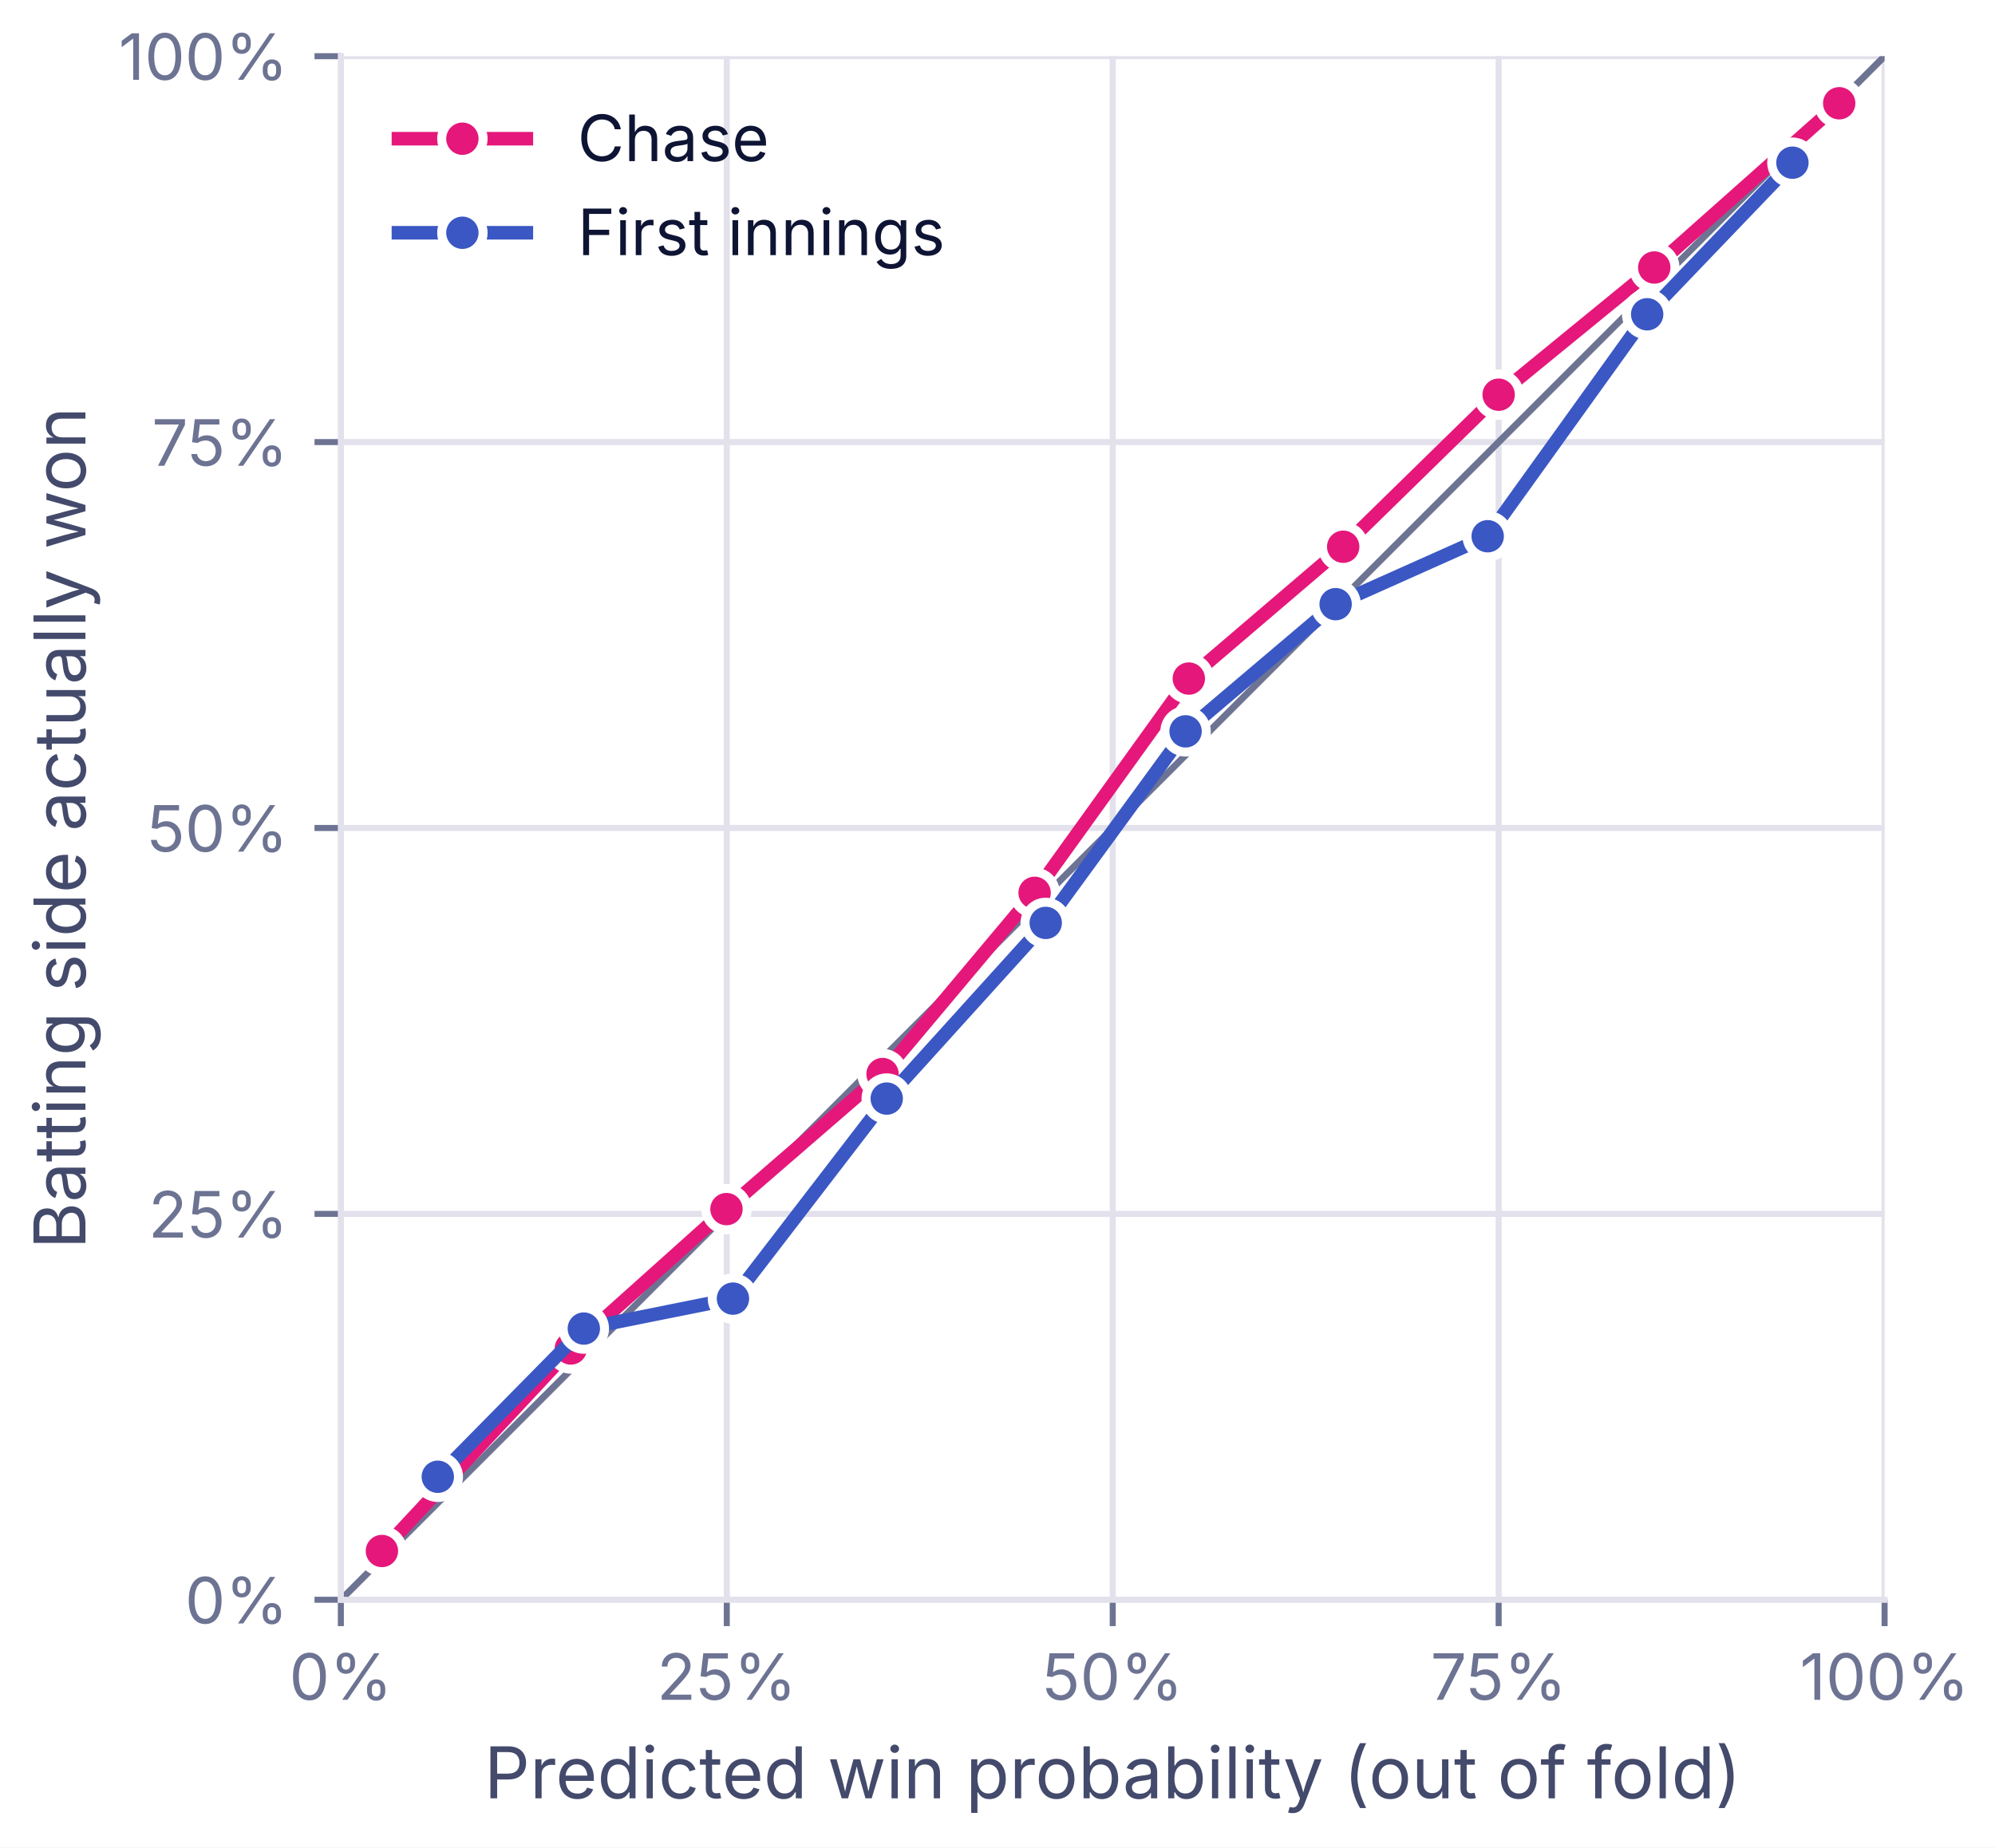
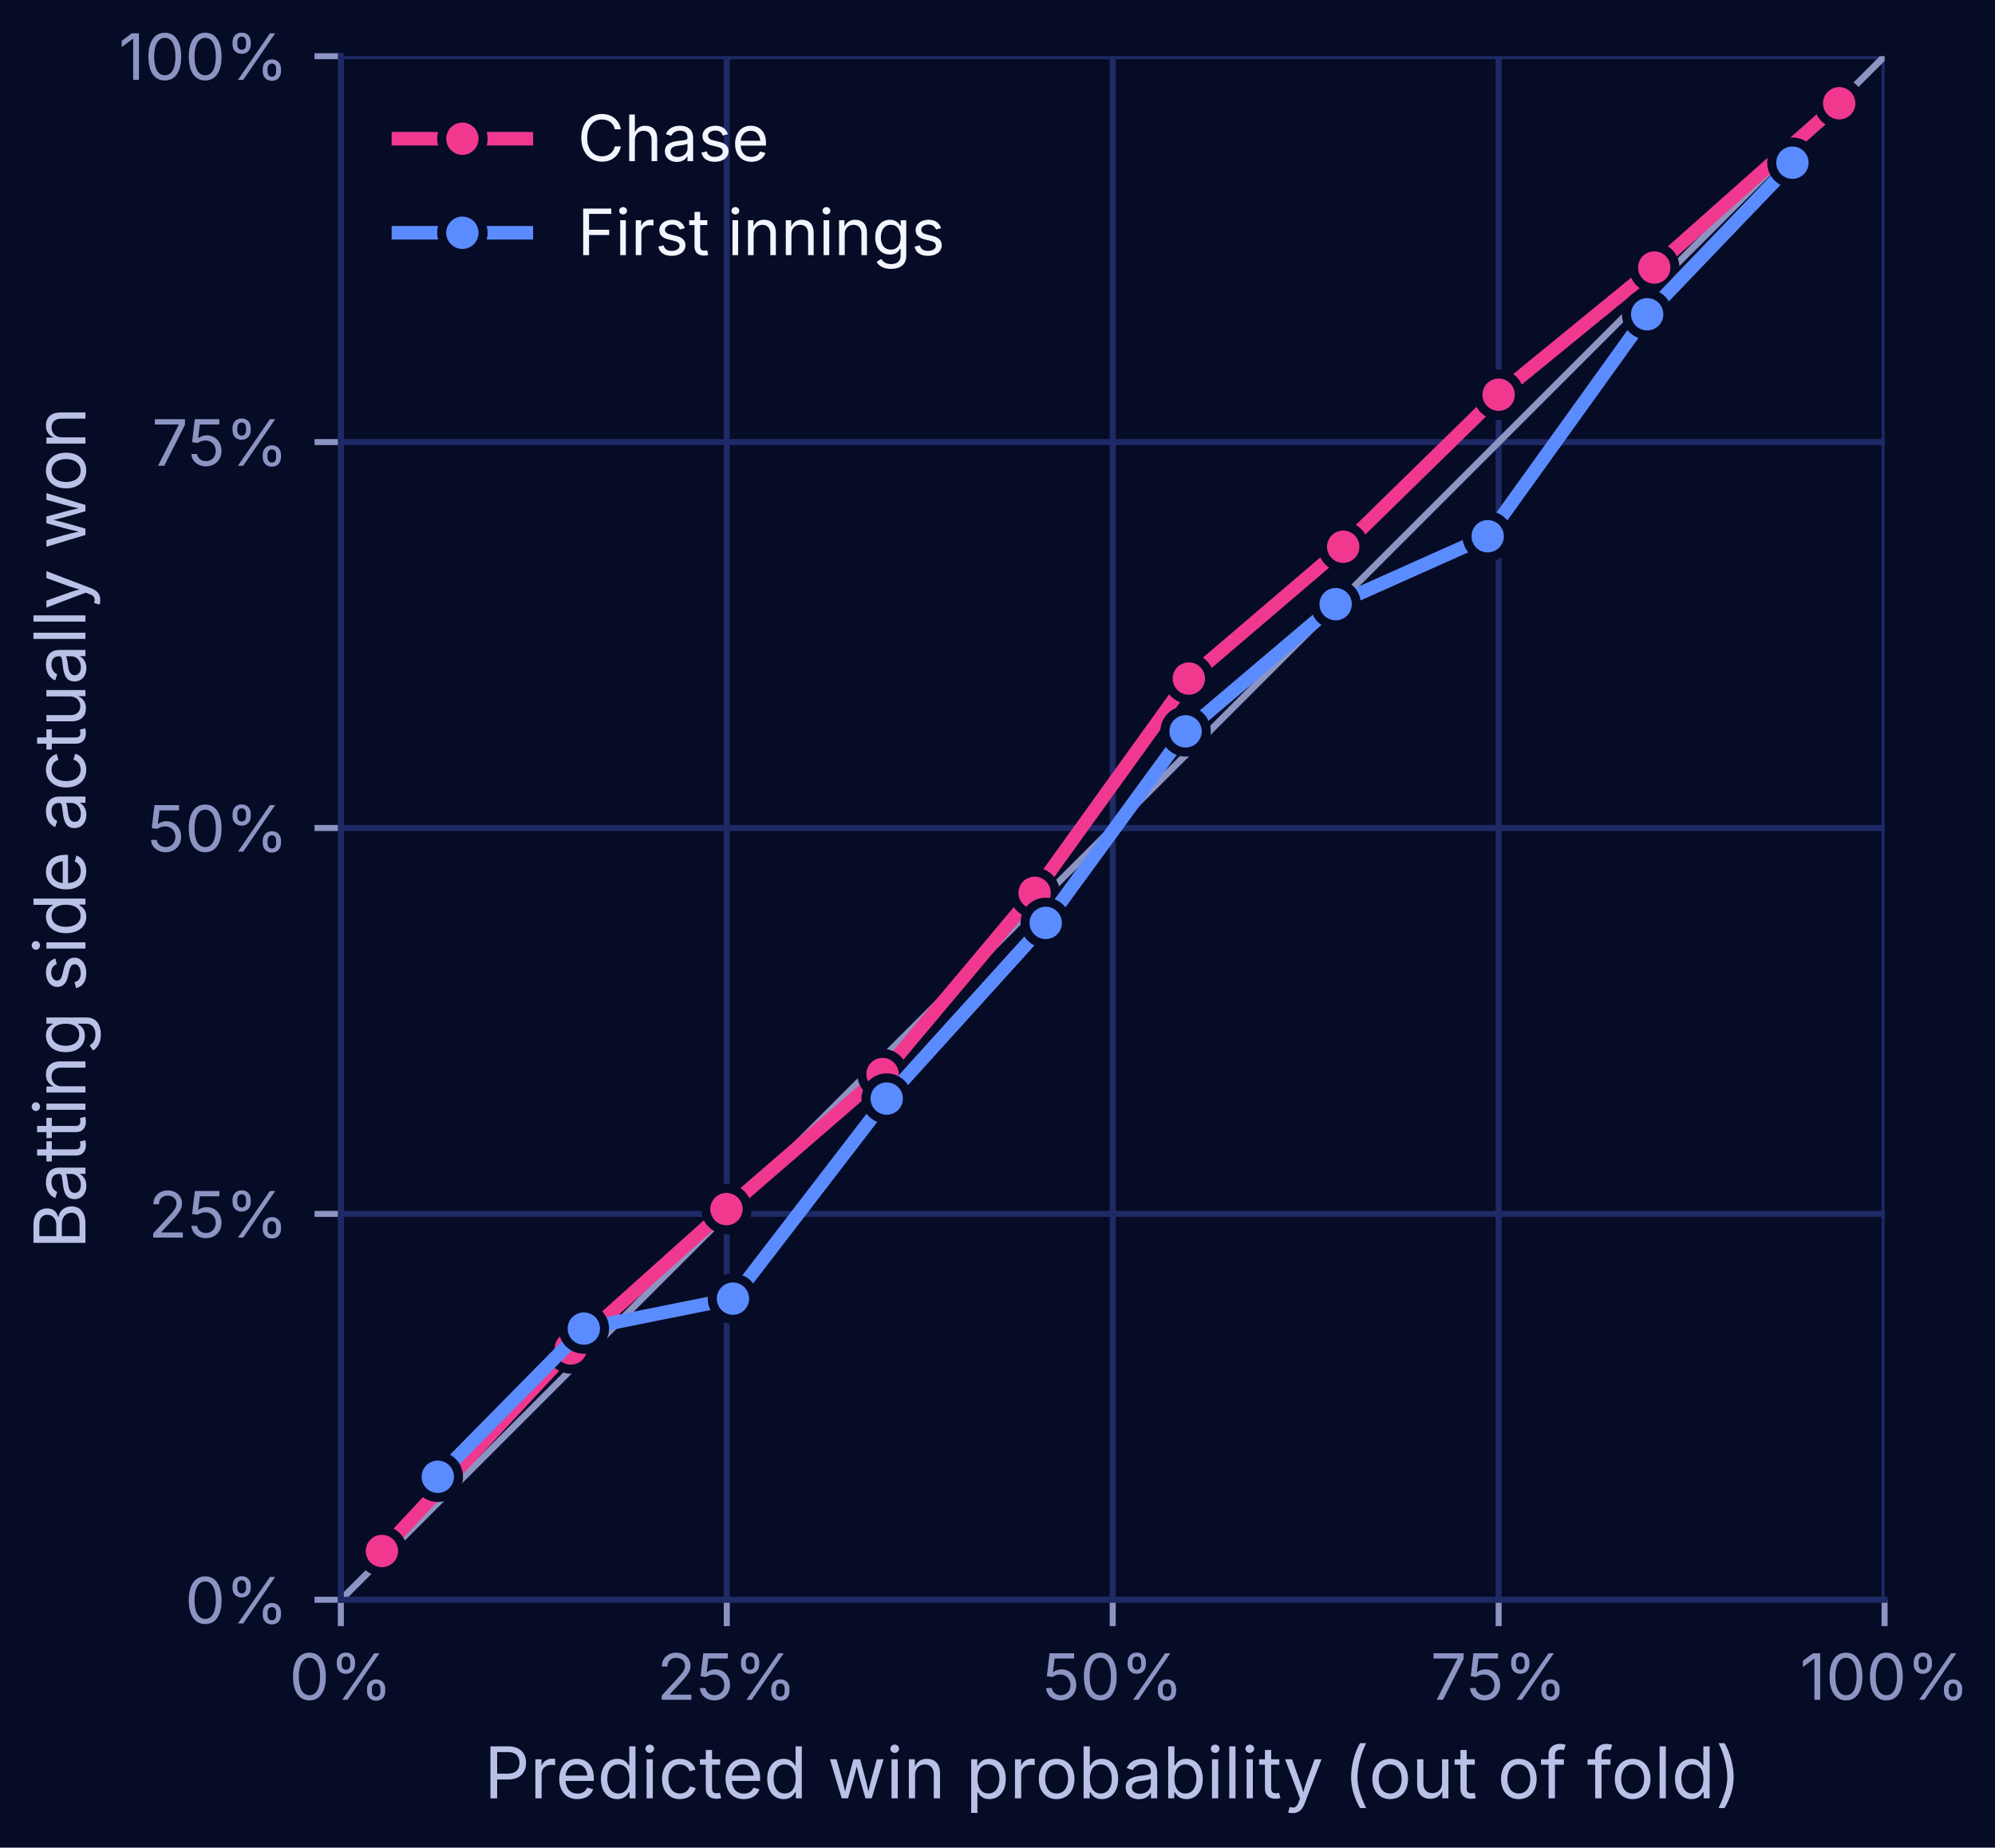
<svg xmlns="http://www.w3.org/2000/svg" xmlns:xlink="http://www.w3.org/1999/xlink" width="265.091pt" height="245.531pt" viewBox="0 0 265.091 245.531" version="1.1">
  <defs>
    <style type="text/css">*{stroke-linejoin: round; stroke-linecap: butt}</style>
  </defs>
  <g id="figure_1">
    <g id="patch_1">
-       <path d="M 0 245.531  L 265.091 245.531  L 265.091 0  L 0 0  z " style="fill: #ffffff" />
+       <path d="M 0 245.531  L 265.091 245.531  L 265.091 0  L 0 0  z " style="fill: #060b26" />
    </g>
    <g id="axes_1">
      <g id="patch_2">
-         <path d="M 45.291 212.594  L 250.419 212.594  L 250.419 7.466  L 45.291 7.466  z " style="fill: #ffffff" />
+         <path d="M 45.291 212.594  L 250.419 212.594  L 250.419 7.466  L 45.291 7.466  z " style="fill: #060b26" />
      </g>
      <g id="matplotlib.axis_1">
        <g id="xtick_1">
          <g id="line2d_1">
-             <path d="M 45.291 212.594  L 45.291 7.466  " clip-path="url(#pf6e85cb063)" style="fill: none; stroke: #e2e1ec; stroke-width: 0.8; stroke-linecap: square" />
+             <path d="M 45.291 212.594  L 45.291 7.466  " clip-path="url(#pf486e16024)" style="fill: none; stroke: #1e2a66; stroke-width: 0.8; stroke-linecap: square" />
          </g>
          <g id="line2d_2">
            <defs>
-               <path id="m98f4c5282e" d="M 0 0  L 0 3.5  " style="stroke: #6d7392; stroke-width: 0.8" />
+               <path id="m6a2d8e197b" d="M 0 0  L 0 3.5  " style="stroke: #8c94c2; stroke-width: 0.8" />
            </defs>
            <g>
-               <use xlink:href="#m98f4c5282e" x="45.291" y="212.594" style="fill: #6d7392; stroke: #6d7392; stroke-width: 0.8" />
+               <use xlink:href="#m6a2d8e197b" x="45.291" y="212.594" style="fill: #8c94c2; stroke: #8c94c2; stroke-width: 0.8" />
            </g>
          </g>
          <g id="text_1">
-             <text style="font-size: 8.5px; font-family: 'Inter', 'Segoe UI', 'Arial', 'DejaVu Sans'; text-anchor: middle; fill: #6d7392" x="45.291" y="225.887" transform="rotate(-0 45.29125 225.887)">0%</text>
+             <text style="font-size: 8.5px; font-family: 'Inter', 'Segoe UI', 'Arial', 'DejaVu Sans'; text-anchor: middle; fill: #8c94c2" x="45.291" y="225.887" transform="rotate(-0 45.29125 225.887)">0%</text>
          </g>
        </g>
        <g id="xtick_2">
          <g id="line2d_3">
-             <path d="M 96.573 212.594  L 96.573 7.466  " clip-path="url(#pf6e85cb063)" style="fill: none; stroke: #e2e1ec; stroke-width: 0.8; stroke-linecap: square" />
+             <path d="M 96.573 212.594  L 96.573 7.466  " clip-path="url(#pf486e16024)" style="fill: none; stroke: #1e2a66; stroke-width: 0.8; stroke-linecap: square" />
          </g>
          <g id="line2d_4">
            <g>
-               <use xlink:href="#m98f4c5282e" x="96.573" y="212.594" style="fill: #6d7392; stroke: #6d7392; stroke-width: 0.8" />
+               <use xlink:href="#m6a2d8e197b" x="96.573" y="212.594" style="fill: #8c94c2; stroke: #8c94c2; stroke-width: 0.8" />
            </g>
          </g>
          <g id="text_2">
-             <text style="font-size: 8.5px; font-family: 'Inter', 'Segoe UI', 'Arial', 'DejaVu Sans'; text-anchor: middle; fill: #6d7392" x="96.573" y="225.887" transform="rotate(-0 96.57325 225.887)">25%</text>
+             <text style="font-size: 8.5px; font-family: 'Inter', 'Segoe UI', 'Arial', 'DejaVu Sans'; text-anchor: middle; fill: #8c94c2" x="96.573" y="225.887" transform="rotate(-0 96.57325 225.887)">25%</text>
          </g>
        </g>
        <g id="xtick_3">
          <g id="line2d_5">
-             <path d="M 147.855 212.594  L 147.855 7.466  " clip-path="url(#pf6e85cb063)" style="fill: none; stroke: #e2e1ec; stroke-width: 0.8; stroke-linecap: square" />
+             <path d="M 147.855 212.594  L 147.855 7.466  " clip-path="url(#pf486e16024)" style="fill: none; stroke: #1e2a66; stroke-width: 0.8; stroke-linecap: square" />
          </g>
          <g id="line2d_6">
            <g>
-               <use xlink:href="#m98f4c5282e" x="147.855" y="212.594" style="fill: #6d7392; stroke: #6d7392; stroke-width: 0.8" />
+               <use xlink:href="#m6a2d8e197b" x="147.855" y="212.594" style="fill: #8c94c2; stroke: #8c94c2; stroke-width: 0.8" />
            </g>
          </g>
          <g id="text_3">
-             <text style="font-size: 8.5px; font-family: 'Inter', 'Segoe UI', 'Arial', 'DejaVu Sans'; text-anchor: middle; fill: #6d7392" x="147.855" y="225.887" transform="rotate(-0 147.8553 225.887)">50%</text>
+             <text style="font-size: 8.5px; font-family: 'Inter', 'Segoe UI', 'Arial', 'DejaVu Sans'; text-anchor: middle; fill: #8c94c2" x="147.855" y="225.887" transform="rotate(-0 147.8553 225.887)">50%</text>
          </g>
        </g>
        <g id="xtick_4">
          <g id="line2d_7">
-             <path d="M 199.137 212.594  L 199.137 7.466  " clip-path="url(#pf6e85cb063)" style="fill: none; stroke: #e2e1ec; stroke-width: 0.8; stroke-linecap: square" />
+             <path d="M 199.137 212.594  L 199.137 7.466  " clip-path="url(#pf486e16024)" style="fill: none; stroke: #1e2a66; stroke-width: 0.8; stroke-linecap: square" />
          </g>
          <g id="line2d_8">
            <g>
-               <use xlink:href="#m98f4c5282e" x="199.137" y="212.594" style="fill: #6d7392; stroke: #6d7392; stroke-width: 0.8" />
+               <use xlink:href="#m6a2d8e197b" x="199.137" y="212.594" style="fill: #8c94c2; stroke: #8c94c2; stroke-width: 0.8" />
            </g>
          </g>
          <g id="text_4">
-             <text style="font-size: 8.5px; font-family: 'Inter', 'Segoe UI', 'Arial', 'DejaVu Sans'; text-anchor: middle; fill: #6d7392" x="199.137" y="225.887" transform="rotate(-0 199.1372 225.887)">75%</text>
+             <text style="font-size: 8.5px; font-family: 'Inter', 'Segoe UI', 'Arial', 'DejaVu Sans'; text-anchor: middle; fill: #8c94c2" x="199.137" y="225.887" transform="rotate(-0 199.1372 225.887)">75%</text>
          </g>
        </g>
        <g id="xtick_5">
          <g id="line2d_9">
-             <path d="M 250.419 212.594  L 250.419 7.466  " clip-path="url(#pf6e85cb063)" style="fill: none; stroke: #e2e1ec; stroke-width: 0.8; stroke-linecap: square" />
+             <path d="M 250.419 212.594  L 250.419 7.466  " clip-path="url(#pf486e16024)" style="fill: none; stroke: #1e2a66; stroke-width: 0.8; stroke-linecap: square" />
          </g>
          <g id="line2d_10">
            <g>
-               <use xlink:href="#m98f4c5282e" x="250.419" y="212.594" style="fill: #6d7392; stroke: #6d7392; stroke-width: 0.8" />
+               <use xlink:href="#m6a2d8e197b" x="250.419" y="212.594" style="fill: #8c94c2; stroke: #8c94c2; stroke-width: 0.8" />
            </g>
          </g>
          <g id="text_5">
-             <text style="font-size: 8.5px; font-family: 'Inter', 'Segoe UI', 'Arial', 'DejaVu Sans'; text-anchor: middle; fill: #6d7392" x="250.419" y="225.887" transform="rotate(-0 250.4193 225.887)">100%</text>
+             <text style="font-size: 8.5px; font-family: 'Inter', 'Segoe UI', 'Arial', 'DejaVu Sans'; text-anchor: middle; fill: #8c94c2" x="250.419" y="225.887" transform="rotate(-0 250.4193 225.887)">100%</text>
          </g>
        </g>
        <g id="text_6">
-           <text style="font-size: 9.5px; font-family: 'Inter', 'Segoe UI', 'Arial', 'DejaVu Sans'; text-anchor: middle; fill: #434a6b" x="147.855" y="238.976" transform="rotate(-0 147.8553 238.9759)">Predicted win probability (out of fold)</text>
+           <text style="font-size: 9.5px; font-family: 'Inter', 'Segoe UI', 'Arial', 'DejaVu Sans'; text-anchor: middle; fill: #bac1e6" x="147.855" y="238.976" transform="rotate(-0 147.8553 238.9759)">Predicted win probability (out of fold)</text>
        </g>
      </g>
      <g id="matplotlib.axis_2">
        <g id="ytick_1">
          <g id="line2d_11">
-             <path d="M 45.291 212.594  L 250.419 212.594  " clip-path="url(#pf6e85cb063)" style="fill: none; stroke: #e2e1ec; stroke-width: 0.8; stroke-linecap: square" />
+             <path d="M 45.291 212.594  L 250.419 212.594  " clip-path="url(#pf486e16024)" style="fill: none; stroke: #1e2a66; stroke-width: 0.8; stroke-linecap: square" />
          </g>
          <g id="line2d_12">
            <defs>
-               <path id="m85b702c414" d="M 0 0  L -3.5 0  " style="stroke: #6d7392; stroke-width: 0.8" />
+               <path id="mf87ae8a1ad" d="M 0 0  L -3.5 0  " style="stroke: #8c94c2; stroke-width: 0.8" />
            </defs>
            <g>
-               <use xlink:href="#m85b702c414" x="45.291" y="212.594" style="fill: #6d7392; stroke: #6d7392; stroke-width: 0.8" />
+               <use xlink:href="#mf87ae8a1ad" x="45.291" y="212.594" style="fill: #8c94c2; stroke: #8c94c2; stroke-width: 0.8" />
            </g>
          </g>
          <g id="text_7">
-             <text style="font-size: 8.5px; font-family: 'Inter', 'Segoe UI', 'Arial', 'DejaVu Sans'; text-anchor: end; fill: #6d7392" x="38.291" y="215.741" transform="rotate(-0 38.29125 215.7407)">0%</text>
+             <text style="font-size: 8.5px; font-family: 'Inter', 'Segoe UI', 'Arial', 'DejaVu Sans'; text-anchor: end; fill: #8c94c2" x="38.291" y="215.741" transform="rotate(-0 38.29125 215.7407)">0%</text>
          </g>
        </g>
        <g id="ytick_2">
          <g id="line2d_13">
-             <path d="M 45.291 161.312  L 250.419 161.312  " clip-path="url(#pf6e85cb063)" style="fill: none; stroke: #e2e1ec; stroke-width: 0.8; stroke-linecap: square" />
+             <path d="M 45.291 161.312  L 250.419 161.312  " clip-path="url(#pf486e16024)" style="fill: none; stroke: #1e2a66; stroke-width: 0.8; stroke-linecap: square" />
          </g>
          <g id="line2d_14">
            <g>
-               <use xlink:href="#m85b702c414" x="45.291" y="161.312" style="fill: #6d7392; stroke: #6d7392; stroke-width: 0.8" />
+               <use xlink:href="#mf87ae8a1ad" x="45.291" y="161.312" style="fill: #8c94c2; stroke: #8c94c2; stroke-width: 0.8" />
            </g>
          </g>
          <g id="text_8">
-             <text style="font-size: 8.5px; font-family: 'Inter', 'Segoe UI', 'Arial', 'DejaVu Sans'; text-anchor: end; fill: #6d7392" x="38.291" y="164.459" transform="rotate(-0 38.29125 164.4587)">25%</text>
+             <text style="font-size: 8.5px; font-family: 'Inter', 'Segoe UI', 'Arial', 'DejaVu Sans'; text-anchor: end; fill: #8c94c2" x="38.291" y="164.459" transform="rotate(-0 38.29125 164.4587)">25%</text>
          </g>
        </g>
        <g id="ytick_3">
          <g id="line2d_15">
-             <path d="M 45.291 110.03  L 250.419 110.03  " clip-path="url(#pf6e85cb063)" style="fill: none; stroke: #e2e1ec; stroke-width: 0.8; stroke-linecap: square" />
+             <path d="M 45.291 110.03  L 250.419 110.03  " clip-path="url(#pf486e16024)" style="fill: none; stroke: #1e2a66; stroke-width: 0.8; stroke-linecap: square" />
          </g>
          <g id="line2d_16">
            <g>
-               <use xlink:href="#m85b702c414" x="45.291" y="110.03" style="fill: #6d7392; stroke: #6d7392; stroke-width: 0.8" />
+               <use xlink:href="#mf87ae8a1ad" x="45.291" y="110.03" style="fill: #8c94c2; stroke: #8c94c2; stroke-width: 0.8" />
            </g>
          </g>
          <g id="text_9">
-             <text style="font-size: 8.5px; font-family: 'Inter', 'Segoe UI', 'Arial', 'DejaVu Sans'; text-anchor: end; fill: #6d7392" x="38.291" y="113.177" transform="rotate(-0 38.29125 113.1767)">50%</text>
+             <text style="font-size: 8.5px; font-family: 'Inter', 'Segoe UI', 'Arial', 'DejaVu Sans'; text-anchor: end; fill: #8c94c2" x="38.291" y="113.177" transform="rotate(-0 38.29125 113.1767)">50%</text>
          </g>
        </g>
        <g id="ytick_4">
          <g id="line2d_17">
-             <path d="M 45.291 58.748  L 250.419 58.748  " clip-path="url(#pf6e85cb063)" style="fill: none; stroke: #e2e1ec; stroke-width: 0.8; stroke-linecap: square" />
+             <path d="M 45.291 58.748  L 250.419 58.748  " clip-path="url(#pf486e16024)" style="fill: none; stroke: #1e2a66; stroke-width: 0.8; stroke-linecap: square" />
          </g>
          <g id="line2d_18">
            <g>
-               <use xlink:href="#m85b702c414" x="45.291" y="58.748" style="fill: #6d7392; stroke: #6d7392; stroke-width: 0.8" />
+               <use xlink:href="#mf87ae8a1ad" x="45.291" y="58.748" style="fill: #8c94c2; stroke: #8c94c2; stroke-width: 0.8" />
            </g>
          </g>
          <g id="text_10">
-             <text style="font-size: 8.5px; font-family: 'Inter', 'Segoe UI', 'Arial', 'DejaVu Sans'; text-anchor: end; fill: #6d7392" x="38.291" y="61.895" transform="rotate(-0 38.29125 61.89466)">75%</text>
+             <text style="font-size: 8.5px; font-family: 'Inter', 'Segoe UI', 'Arial', 'DejaVu Sans'; text-anchor: end; fill: #8c94c2" x="38.291" y="61.895" transform="rotate(-0 38.29125 61.89466)">75%</text>
          </g>
        </g>
        <g id="ytick_5">
          <g id="line2d_19">
-             <path d="M 45.291 7.466  L 250.419 7.466  " clip-path="url(#pf6e85cb063)" style="fill: none; stroke: #e2e1ec; stroke-width: 0.8; stroke-linecap: square" />
+             <path d="M 45.291 7.466  L 250.419 7.466  " clip-path="url(#pf486e16024)" style="fill: none; stroke: #1e2a66; stroke-width: 0.8; stroke-linecap: square" />
          </g>
          <g id="line2d_20">
            <g>
-               <use xlink:href="#m85b702c414" x="45.291" y="7.466" style="fill: #6d7392; stroke: #6d7392; stroke-width: 0.8" />
+               <use xlink:href="#mf87ae8a1ad" x="45.291" y="7.466" style="fill: #8c94c2; stroke: #8c94c2; stroke-width: 0.8" />
            </g>
          </g>
          <g id="text_11">
-             <text style="font-size: 8.5px; font-family: 'Inter', 'Segoe UI', 'Arial', 'DejaVu Sans'; text-anchor: end; fill: #6d7392" x="38.291" y="10.613" transform="rotate(-0 38.29125 10.61266)">100%</text>
+             <text style="font-size: 8.5px; font-family: 'Inter', 'Segoe UI', 'Arial', 'DejaVu Sans'; text-anchor: end; fill: #8c94c2" x="38.291" y="10.613" transform="rotate(-0 38.29125 10.61266)">100%</text>
          </g>
        </g>
        <g id="text_12">
-           <text style="font-size: 9.5px; font-family: 'Inter', 'Segoe UI', 'Arial', 'DejaVu Sans'; text-anchor: middle; fill: #434a6b" x="11.353" y="110.03" transform="rotate(-90 11.35297 110.0303)">Batting side actually won</text>
+           <text style="font-size: 9.5px; font-family: 'Inter', 'Segoe UI', 'Arial', 'DejaVu Sans'; text-anchor: middle; fill: #bac1e6" x="11.353" y="110.03" transform="rotate(-90 11.35297 110.0303)">Batting side actually won</text>
        </g>
      </g>
      <g id="line2d_21">
-         <path d="M 45.291 212.594  L 250.419 7.466  " clip-path="url(#pf6e85cb063)" style="fill: none; stroke: #6d7392; stroke-width: 0.9; stroke-linecap: square" />
+         <path d="M 45.291 212.594  L 250.419 7.466  " clip-path="url(#pf486e16024)" style="fill: none; stroke: #8c94c2; stroke-width: 0.9; stroke-linecap: square" />
      </g>
      <g id="line2d_22">
-         <path d="M 50.748 206.112  L 75.855 179.199  L 96.532 160.676  L 117.271 142.728  L 137.476 118.646  L 157.968 90.174  L 178.481 72.656  L 199.137 52.451  L 219.814 35.548  L 244.388 13.723  " clip-path="url(#pf6e85cb063)" style="fill: none; stroke: #e5177b; stroke-width: 1.8; stroke-linecap: square" />
+         <path d="M 50.748 206.112  L 75.855 179.199  L 96.532 160.676  L 117.271 142.728  L 137.476 118.646  L 157.968 90.174  L 178.481 72.656  L 199.137 52.451  L 219.814 35.548  L 244.388 13.723  " clip-path="url(#pf486e16024)" style="fill: none; stroke: #f0388f; stroke-width: 1.8; stroke-linecap: square" />
        <defs>
-           <path id="m81866794d0" d="M 0 2.75  C 0.729 2.75 1.429 2.46 1.945 1.945  C 2.46 1.429 2.75 0.729 2.75 0  C 2.75 -0.729 2.46 -1.429 1.945 -1.945  C 1.429 -2.46 0.729 -2.75 0 -2.75  C -0.729 -2.75 -1.429 -2.46 -1.945 -1.945  C -2.46 -1.429 -2.75 -0.729 -2.75 0  C -2.75 0.729 -2.46 1.429 -1.945 1.945  C -1.429 2.46 -0.729 2.75 0 2.75  z " style="stroke: #ffffff; stroke-width: 1.2" />
+           <path id="m5cd261cc08" d="M 0 2.75  C 0.729 2.75 1.429 2.46 1.945 1.945  C 2.46 1.429 2.75 0.729 2.75 0  C 2.75 -0.729 2.46 -1.429 1.945 -1.945  C 1.429 -2.46 0.729 -2.75 0 -2.75  C -0.729 -2.75 -1.429 -2.46 -1.945 -1.945  C -2.46 -1.429 -2.75 -0.729 -2.75 0  C -2.75 0.729 -2.46 1.429 -1.945 1.945  C -1.429 2.46 -0.729 2.75 0 2.75  z " style="stroke: #060b26; stroke-width: 1.2" />
        </defs>
-         <g clip-path="url(#pf6e85cb063)">
-           <use xlink:href="#m81866794d0" x="50.748" y="206.112" style="fill: #e5177b; stroke: #ffffff; stroke-width: 1.2" />
-           <use xlink:href="#m81866794d0" x="75.855" y="179.199" style="fill: #e5177b; stroke: #ffffff; stroke-width: 1.2" />
-           <use xlink:href="#m81866794d0" x="96.532" y="160.676" style="fill: #e5177b; stroke: #ffffff; stroke-width: 1.2" />
-           <use xlink:href="#m81866794d0" x="117.271" y="142.728" style="fill: #e5177b; stroke: #ffffff; stroke-width: 1.2" />
-           <use xlink:href="#m81866794d0" x="137.476" y="118.646" style="fill: #e5177b; stroke: #ffffff; stroke-width: 1.2" />
-           <use xlink:href="#m81866794d0" x="157.968" y="90.174" style="fill: #e5177b; stroke: #ffffff; stroke-width: 1.2" />
-           <use xlink:href="#m81866794d0" x="178.481" y="72.656" style="fill: #e5177b; stroke: #ffffff; stroke-width: 1.2" />
-           <use xlink:href="#m81866794d0" x="199.137" y="52.451" style="fill: #e5177b; stroke: #ffffff; stroke-width: 1.2" />
-           <use xlink:href="#m81866794d0" x="219.814" y="35.548" style="fill: #e5177b; stroke: #ffffff; stroke-width: 1.2" />
-           <use xlink:href="#m81866794d0" x="244.388" y="13.723" style="fill: #e5177b; stroke: #ffffff; stroke-width: 1.2" />
+         <g clip-path="url(#pf486e16024)">
+           <use xlink:href="#m5cd261cc08" x="50.748" y="206.112" style="fill: #f0388f; stroke: #060b26; stroke-width: 1.2" />
+           <use xlink:href="#m5cd261cc08" x="75.855" y="179.199" style="fill: #f0388f; stroke: #060b26; stroke-width: 1.2" />
+           <use xlink:href="#m5cd261cc08" x="96.532" y="160.676" style="fill: #f0388f; stroke: #060b26; stroke-width: 1.2" />
+           <use xlink:href="#m5cd261cc08" x="117.271" y="142.728" style="fill: #f0388f; stroke: #060b26; stroke-width: 1.2" />
+           <use xlink:href="#m5cd261cc08" x="137.476" y="118.646" style="fill: #f0388f; stroke: #060b26; stroke-width: 1.2" />
+           <use xlink:href="#m5cd261cc08" x="157.968" y="90.174" style="fill: #f0388f; stroke: #060b26; stroke-width: 1.2" />
+           <use xlink:href="#m5cd261cc08" x="178.481" y="72.656" style="fill: #f0388f; stroke: #060b26; stroke-width: 1.2" />
+           <use xlink:href="#m5cd261cc08" x="199.137" y="52.451" style="fill: #f0388f; stroke: #060b26; stroke-width: 1.2" />
+           <use xlink:href="#m5cd261cc08" x="219.814" y="35.548" style="fill: #f0388f; stroke: #060b26; stroke-width: 1.2" />
+           <use xlink:href="#m5cd261cc08" x="244.388" y="13.723" style="fill: #f0388f; stroke: #060b26; stroke-width: 1.2" />
        </g>
      </g>
      <g id="line2d_23">
-         <path d="M 58.173 196.246  L 77.578 176.553  L 97.394 172.574  L 117.825 145.989  L 138.953 122.646  L 157.537 97.189  L 177.476 80.287  L 197.681 71.261  L 218.871 41.764  L 238.173 21.62  " clip-path="url(#pf6e85cb063)" style="fill: none; stroke: #3a57c4; stroke-width: 1.8; stroke-linecap: square" />
+         <path d="M 58.173 196.246  L 77.578 176.553  L 97.394 172.574  L 117.825 145.989  L 138.953 122.646  L 157.537 97.189  L 177.476 80.287  L 197.681 71.261  L 218.871 41.764  L 238.173 21.62  " clip-path="url(#pf486e16024)" style="fill: none; stroke: #5b8cff; stroke-width: 1.8; stroke-linecap: square" />
        <defs>
-           <path id="m95e6629c04" d="M 0 2.75  C 0.729 2.75 1.429 2.46 1.945 1.945  C 2.46 1.429 2.75 0.729 2.75 0  C 2.75 -0.729 2.46 -1.429 1.945 -1.945  C 1.429 -2.46 0.729 -2.75 0 -2.75  C -0.729 -2.75 -1.429 -2.46 -1.945 -1.945  C -2.46 -1.429 -2.75 -0.729 -2.75 0  C -2.75 0.729 -2.46 1.429 -1.945 1.945  C -1.429 2.46 -0.729 2.75 0 2.75  z " style="stroke: #ffffff; stroke-width: 1.2" />
+           <path id="m9f8b2fdb46" d="M 0 2.75  C 0.729 2.75 1.429 2.46 1.945 1.945  C 2.46 1.429 2.75 0.729 2.75 0  C 2.75 -0.729 2.46 -1.429 1.945 -1.945  C 1.429 -2.46 0.729 -2.75 0 -2.75  C -0.729 -2.75 -1.429 -2.46 -1.945 -1.945  C -2.46 -1.429 -2.75 -0.729 -2.75 0  C -2.75 0.729 -2.46 1.429 -1.945 1.945  C -1.429 2.46 -0.729 2.75 0 2.75  z " style="stroke: #060b26; stroke-width: 1.2" />
        </defs>
-         <g clip-path="url(#pf6e85cb063)">
-           <use xlink:href="#m95e6629c04" x="58.173" y="196.246" style="fill: #3a57c4; stroke: #ffffff; stroke-width: 1.2" />
-           <use xlink:href="#m95e6629c04" x="77.578" y="176.553" style="fill: #3a57c4; stroke: #ffffff; stroke-width: 1.2" />
-           <use xlink:href="#m95e6629c04" x="97.394" y="172.574" style="fill: #3a57c4; stroke: #ffffff; stroke-width: 1.2" />
-           <use xlink:href="#m95e6629c04" x="117.825" y="145.989" style="fill: #3a57c4; stroke: #ffffff; stroke-width: 1.2" />
-           <use xlink:href="#m95e6629c04" x="138.953" y="122.646" style="fill: #3a57c4; stroke: #ffffff; stroke-width: 1.2" />
-           <use xlink:href="#m95e6629c04" x="157.537" y="97.189" style="fill: #3a57c4; stroke: #ffffff; stroke-width: 1.2" />
-           <use xlink:href="#m95e6629c04" x="177.476" y="80.287" style="fill: #3a57c4; stroke: #ffffff; stroke-width: 1.2" />
-           <use xlink:href="#m95e6629c04" x="197.681" y="71.261" style="fill: #3a57c4; stroke: #ffffff; stroke-width: 1.2" />
-           <use xlink:href="#m95e6629c04" x="218.871" y="41.764" style="fill: #3a57c4; stroke: #ffffff; stroke-width: 1.2" />
-           <use xlink:href="#m95e6629c04" x="238.173" y="21.62" style="fill: #3a57c4; stroke: #ffffff; stroke-width: 1.2" />
+         <g clip-path="url(#pf486e16024)">
+           <use xlink:href="#m9f8b2fdb46" x="58.173" y="196.246" style="fill: #5b8cff; stroke: #060b26; stroke-width: 1.2" />
+           <use xlink:href="#m9f8b2fdb46" x="77.578" y="176.553" style="fill: #5b8cff; stroke: #060b26; stroke-width: 1.2" />
+           <use xlink:href="#m9f8b2fdb46" x="97.394" y="172.574" style="fill: #5b8cff; stroke: #060b26; stroke-width: 1.2" />
+           <use xlink:href="#m9f8b2fdb46" x="117.825" y="145.989" style="fill: #5b8cff; stroke: #060b26; stroke-width: 1.2" />
+           <use xlink:href="#m9f8b2fdb46" x="138.953" y="122.646" style="fill: #5b8cff; stroke: #060b26; stroke-width: 1.2" />
+           <use xlink:href="#m9f8b2fdb46" x="157.537" y="97.189" style="fill: #5b8cff; stroke: #060b26; stroke-width: 1.2" />
+           <use xlink:href="#m9f8b2fdb46" x="177.476" y="80.287" style="fill: #5b8cff; stroke: #060b26; stroke-width: 1.2" />
+           <use xlink:href="#m9f8b2fdb46" x="197.681" y="71.261" style="fill: #5b8cff; stroke: #060b26; stroke-width: 1.2" />
+           <use xlink:href="#m9f8b2fdb46" x="218.871" y="41.764" style="fill: #5b8cff; stroke: #060b26; stroke-width: 1.2" />
+           <use xlink:href="#m9f8b2fdb46" x="238.173" y="21.62" style="fill: #5b8cff; stroke: #060b26; stroke-width: 1.2" />
        </g>
      </g>
      <g id="patch_3">
-         <path d="M 45.291 212.594  L 45.291 7.466  " style="fill: none; stroke: #e2e1ec; stroke-width: 0.8; stroke-linejoin: miter; stroke-linecap: square" />
+         <path d="M 45.291 212.594  L 45.291 7.466  " style="fill: none; stroke: #1e2a66; stroke-width: 0.8; stroke-linejoin: miter; stroke-linecap: square" />
      </g>
      <g id="patch_4">
-         <path d="M 45.291 212.594  L 250.419 212.594  " style="fill: none; stroke: #e2e1ec; stroke-width: 0.8; stroke-linejoin: miter; stroke-linecap: square" />
+         <path d="M 45.291 212.594  L 250.419 212.594  " style="fill: none; stroke: #1e2a66; stroke-width: 0.8; stroke-linejoin: miter; stroke-linecap: square" />
      </g>
      <g id="legend_1">
        <g id="line2d_24">
-           <path d="M 52.941 18.434  L 61.441 18.434  L 69.941 18.434  " style="fill: none; stroke: #e5177b; stroke-width: 1.8; stroke-linecap: square" />
+           <path d="M 52.941 18.434  L 61.441 18.434  L 69.941 18.434  " style="fill: none; stroke: #f0388f; stroke-width: 1.8; stroke-linecap: square" />
          <g>
-             <use xlink:href="#m81866794d0" x="61.441" y="18.434" style="fill: #e5177b; stroke: #ffffff; stroke-width: 1.2" />
+             <use xlink:href="#m5cd261cc08" x="61.441" y="18.434" style="fill: #f0388f; stroke: #060b26; stroke-width: 1.2" />
          </g>
        </g>
        <g id="text_13">
-           <text style="font-size: 8.5px; font-family: 'Inter', 'Segoe UI', 'Arial', 'DejaVu Sans'; text-anchor: start; fill: #0e1433" x="76.741" y="21.409" transform="rotate(-0 76.74125 21.40898)">Chase</text>
+           <text style="font-size: 8.5px; font-family: 'Inter', 'Segoe UI', 'Arial', 'DejaVu Sans'; text-anchor: start; fill: #f3f5ff" x="76.741" y="21.409" transform="rotate(-0 76.74125 21.40898)">Chase</text>
        </g>
        <g id="line2d_25">
-           <path d="M 52.941 30.932  L 61.441 30.932  L 69.941 30.932  " style="fill: none; stroke: #3a57c4; stroke-width: 1.8; stroke-linecap: square" />
+           <path d="M 52.941 30.932  L 61.441 30.932  L 69.941 30.932  " style="fill: none; stroke: #5b8cff; stroke-width: 1.8; stroke-linecap: square" />
          <g>
-             <use xlink:href="#m95e6629c04" x="61.441" y="30.932" style="fill: #3a57c4; stroke: #ffffff; stroke-width: 1.2" />
+             <use xlink:href="#m9f8b2fdb46" x="61.441" y="30.932" style="fill: #5b8cff; stroke: #060b26; stroke-width: 1.2" />
          </g>
        </g>
        <g id="text_14">
-           <text style="font-size: 8.5px; font-family: 'Inter', 'Segoe UI', 'Arial', 'DejaVu Sans'; text-anchor: start; fill: #0e1433" x="76.741" y="33.907" transform="rotate(-0 76.74125 33.90664)">First innings</text>
+           <text style="font-size: 8.5px; font-family: 'Inter', 'Segoe UI', 'Arial', 'DejaVu Sans'; text-anchor: start; fill: #f3f5ff" x="76.741" y="33.907" transform="rotate(-0 76.74125 33.90664)">First innings</text>
        </g>
      </g>
    </g>
  </g>
  <defs>
-     <clipPath id="pf6e85cb063">
+     <clipPath id="pf486e16024">
      <rect x="45.291" y="7.466" width="205.128" height="205.128" />
    </clipPath>
  </defs>
</svg>
